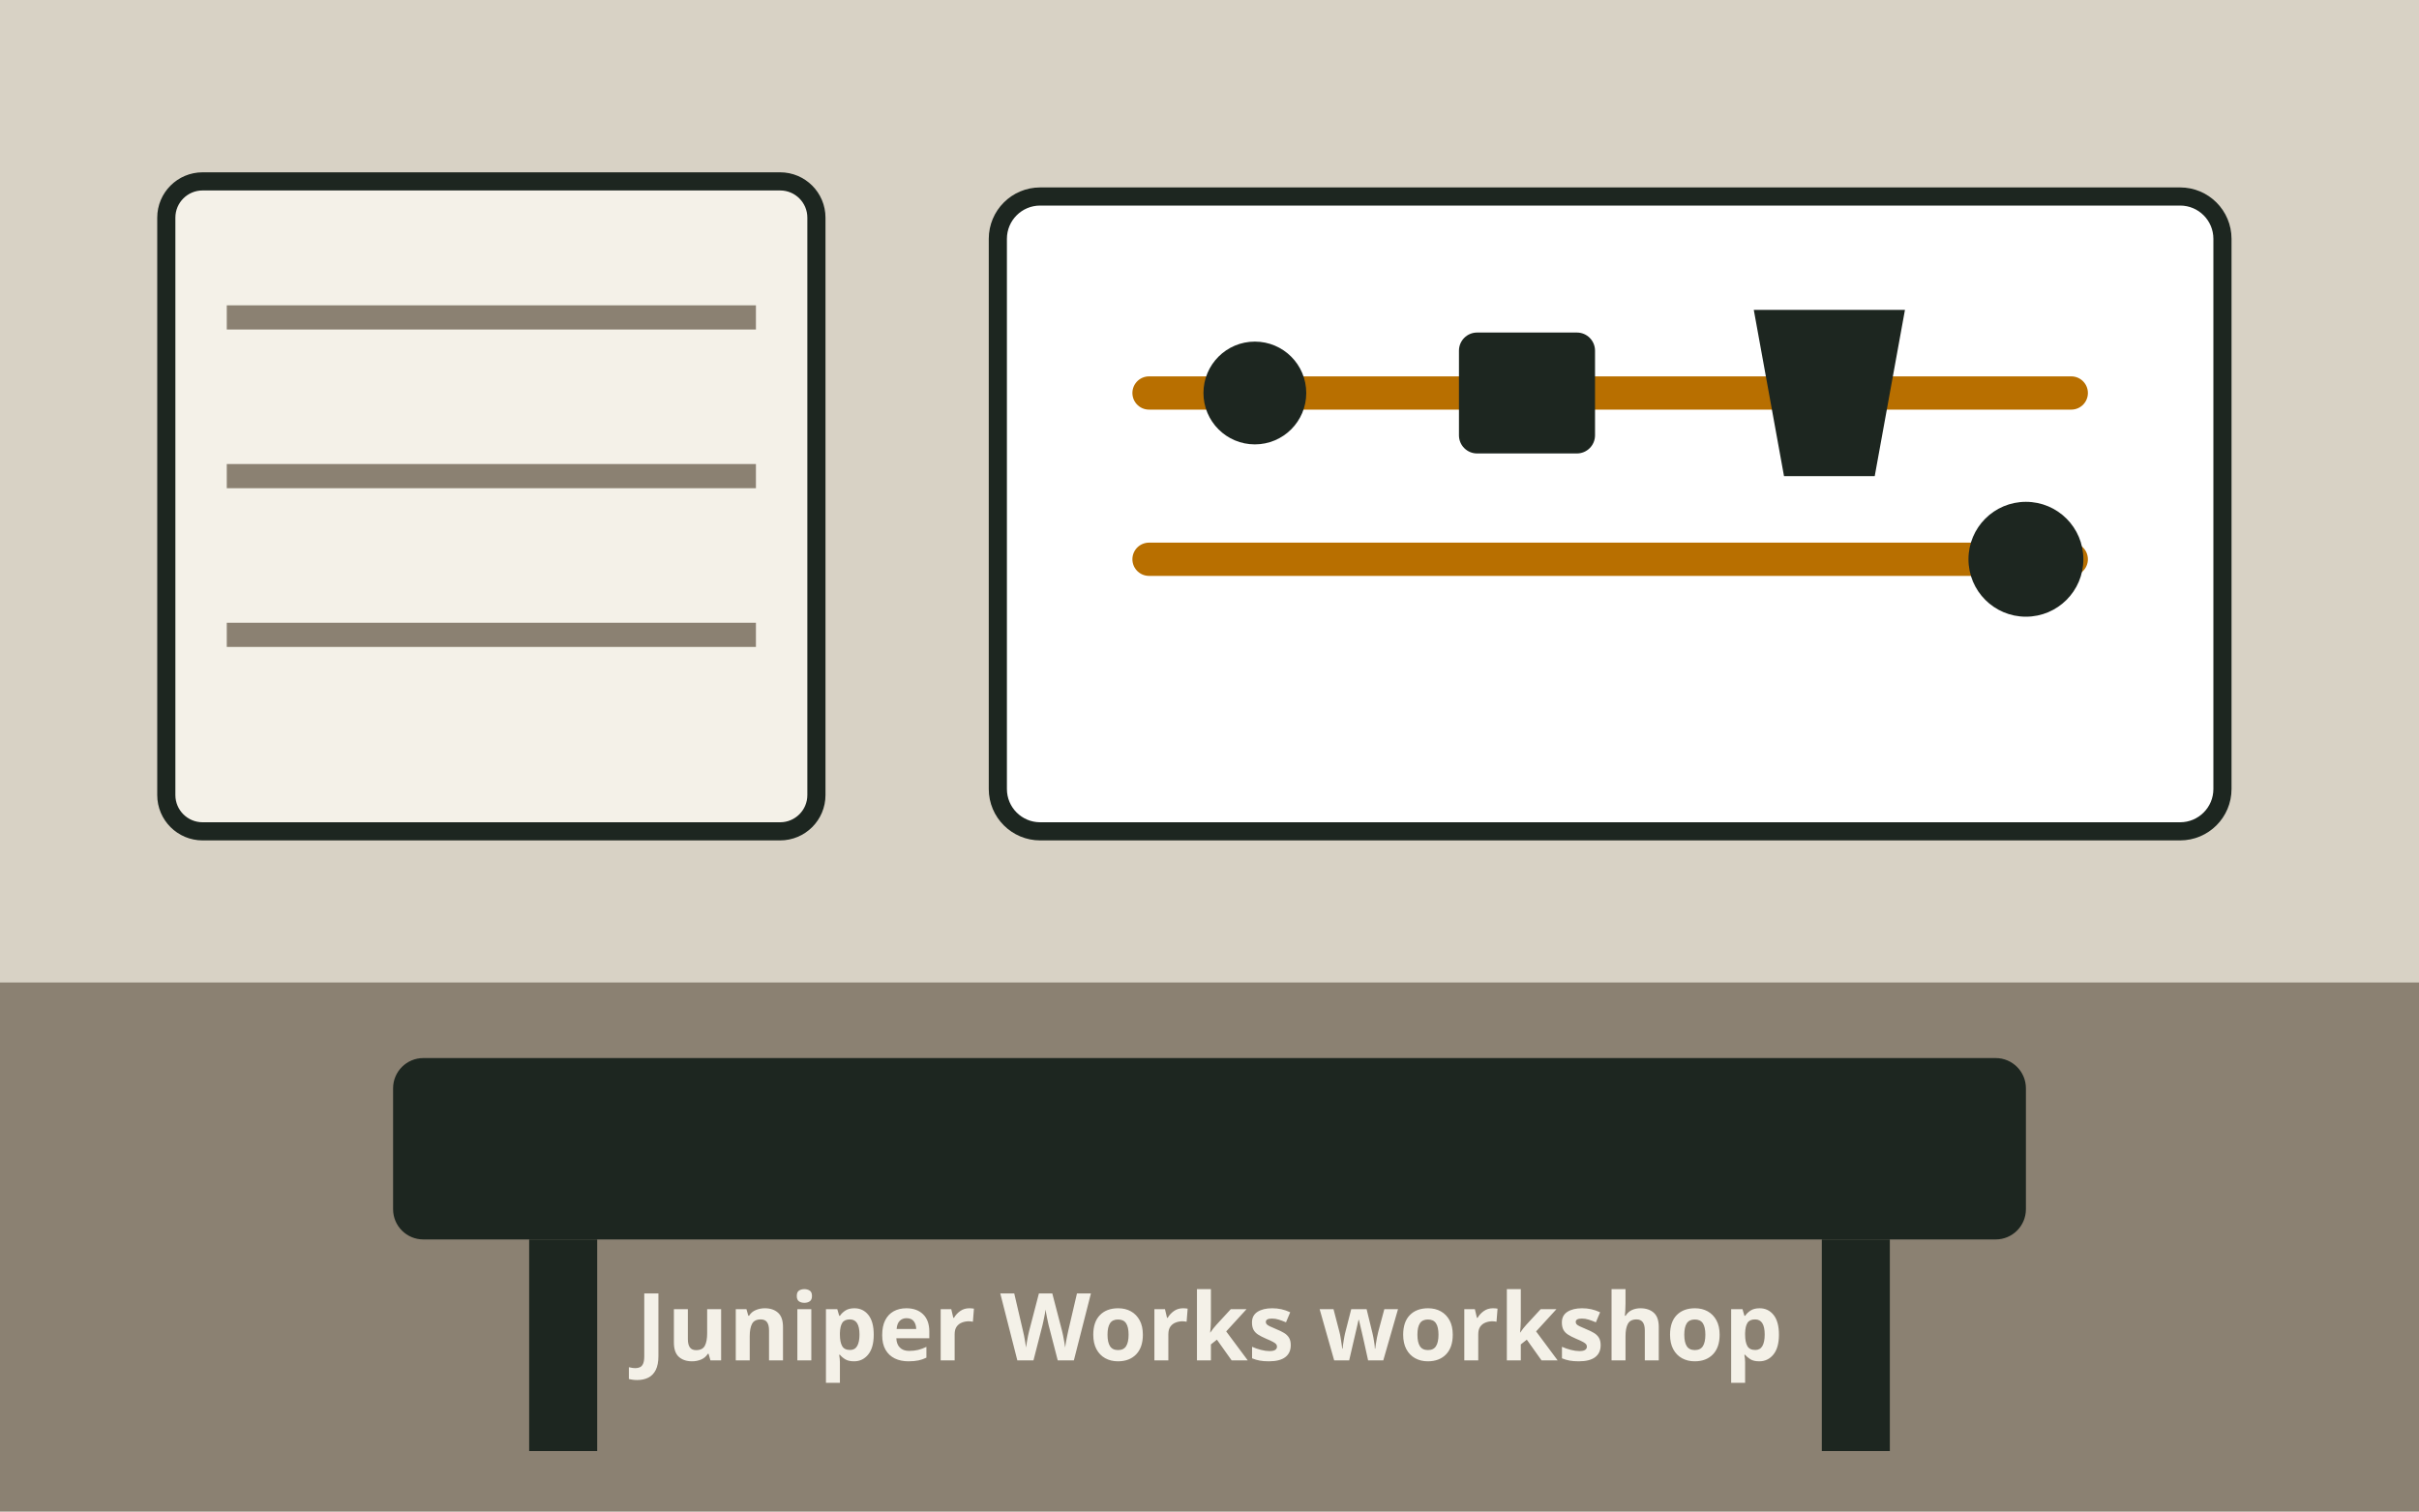
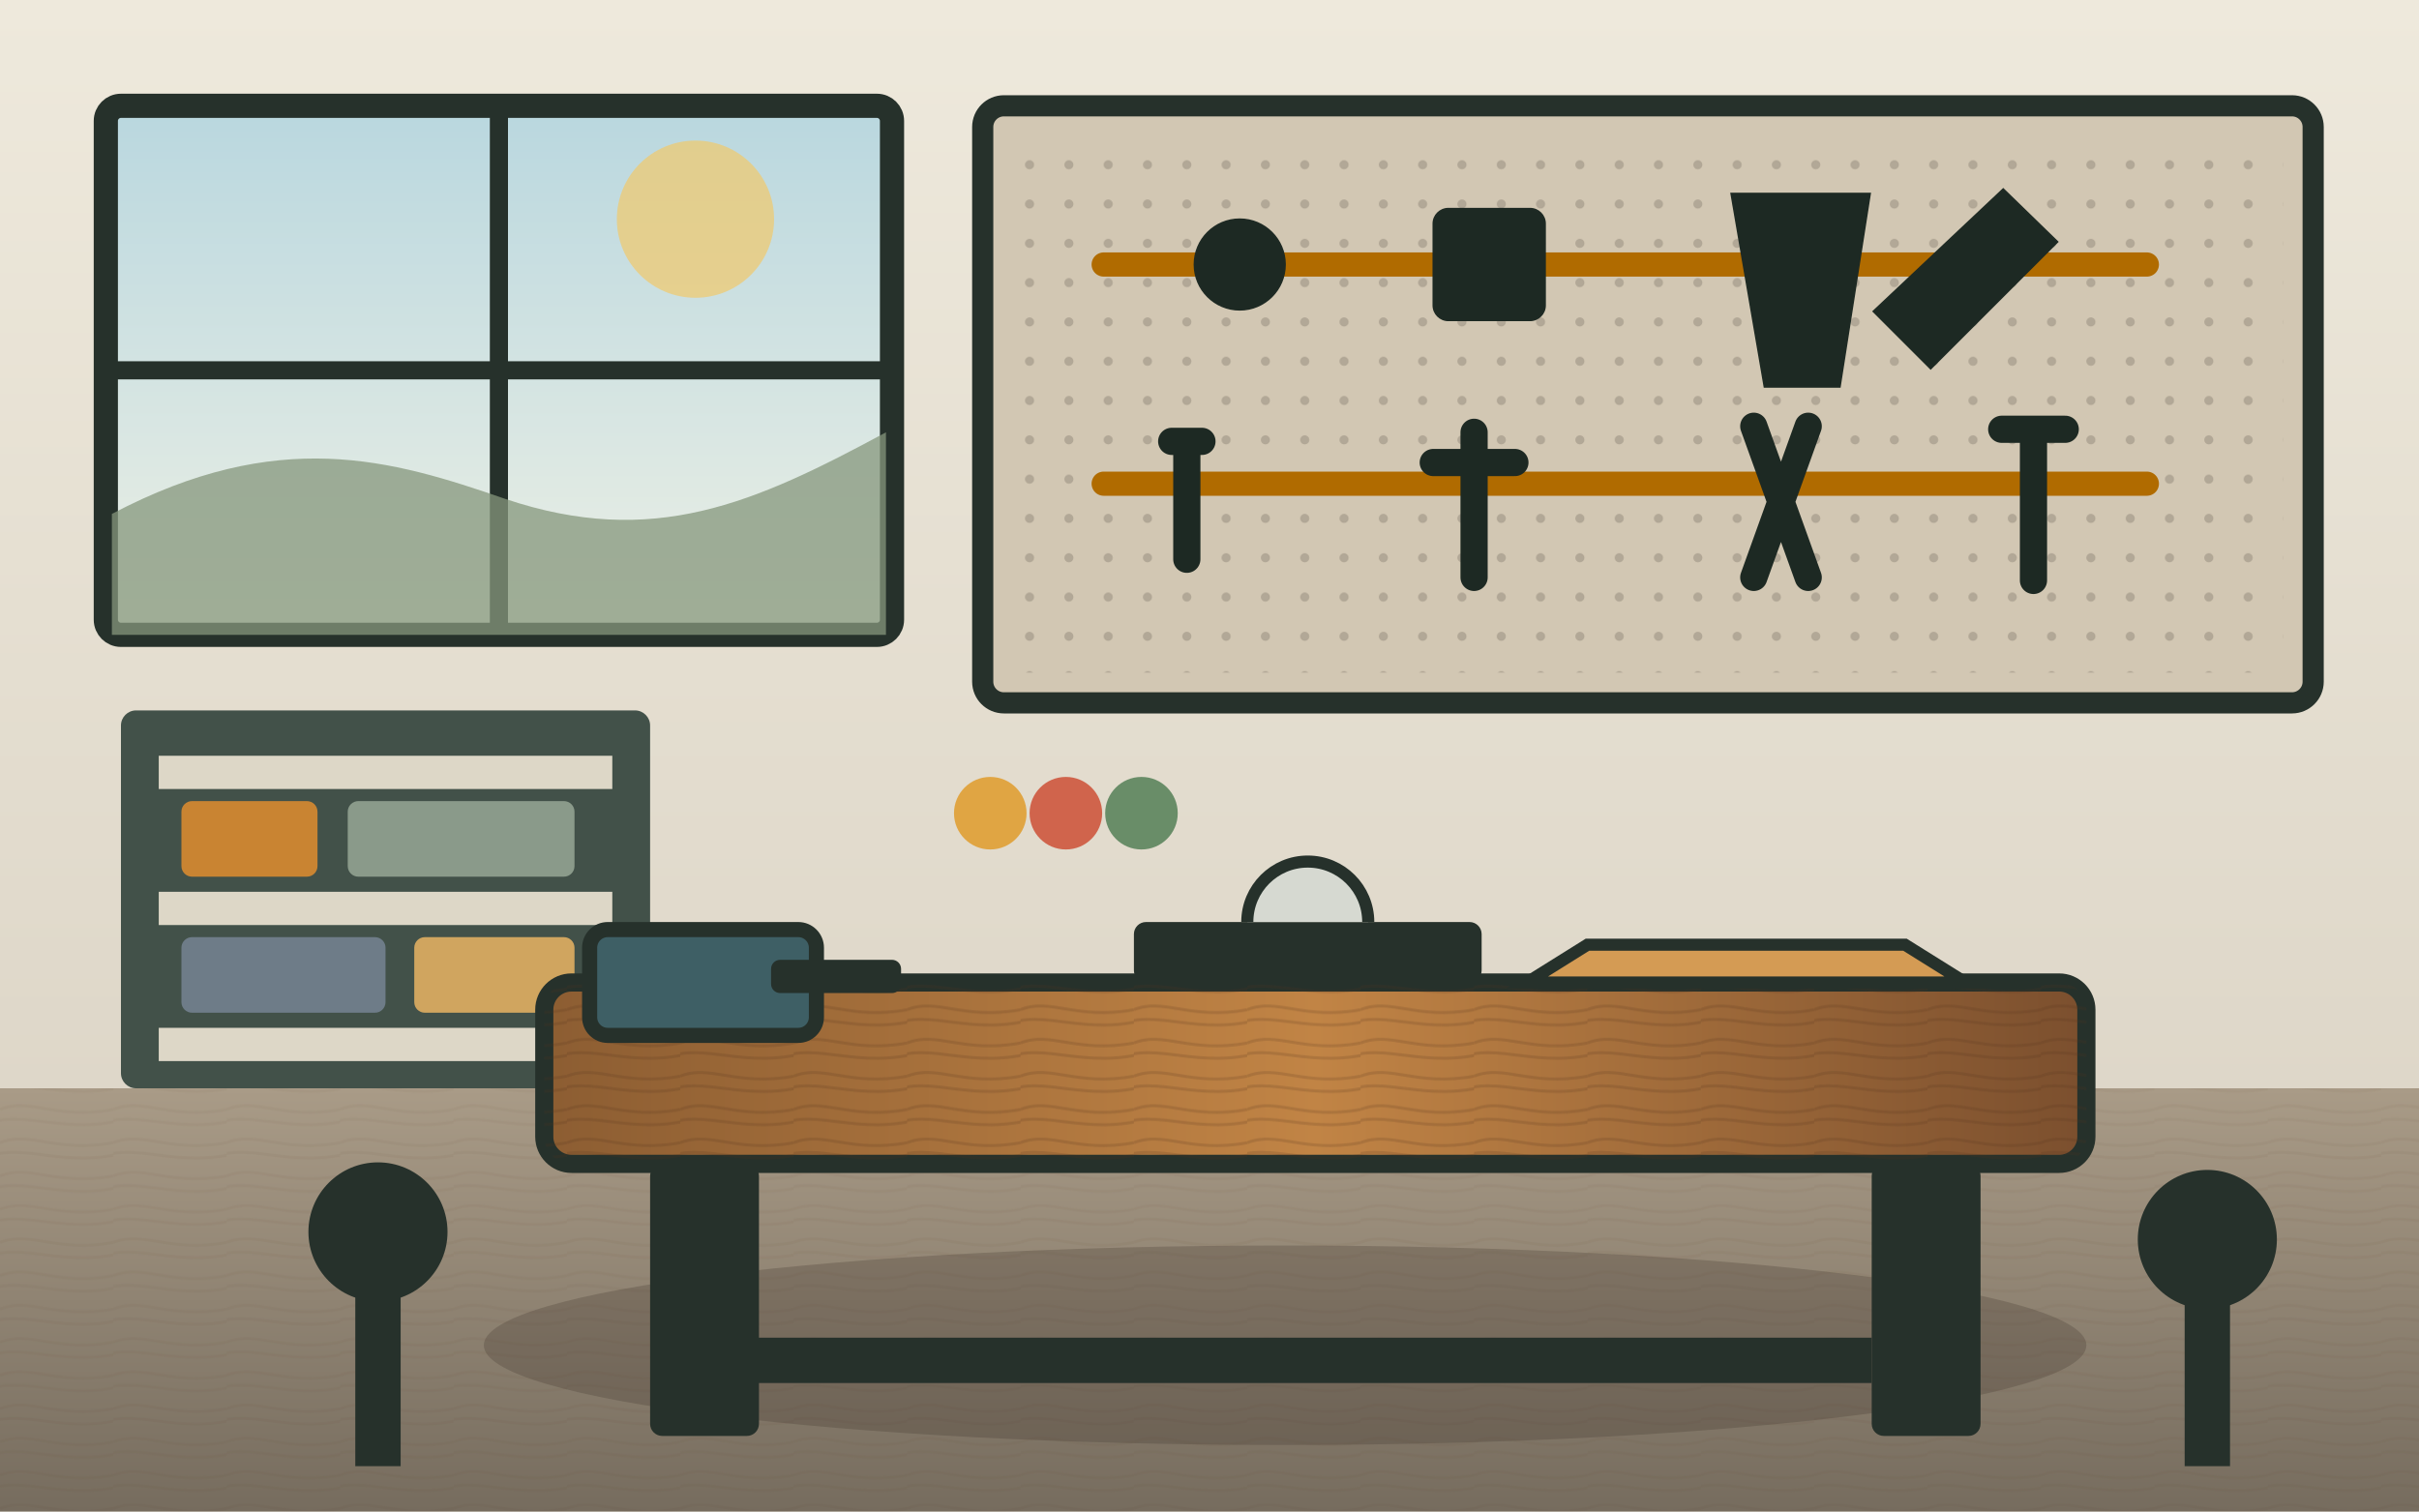
- <svg xmlns="http://www.w3.org/2000/svg" width="1600" height="1000" viewBox="0 0 1600 1000" role="img" aria-labelledby="title desc">
-   <rect width="1600" height="1000" fill="#d8d2c5" />
-   <rect y="650" width="1600" height="350" fill="#8b8172" />
-   <rect x="110" y="120" width="430" height="430" rx="24" fill="#f4f1e8" stroke="#1d2620" stroke-width="12" />
-   <path d="M150 210h350M150 315h350M150 420h350" stroke="#8b8172" stroke-width="16" />
-   <rect x="660" y="130" width="810" height="420" rx="28" fill="#ffffff" stroke="#1d2620" stroke-width="12" />
-   <path d="M760 260h610M760 370h610" stroke="#b86f00" stroke-width="22" stroke-linecap="round" />
-   <g fill="#1d2620">
-     <circle cx="830" cy="260" r="34" />
-     <rect x="965" y="220" width="90" height="80" rx="12" />
-     <path d="M1160 205h100l-20 110h-60z" />
-     <circle cx="1340" cy="370" r="38" />
+ <svg xmlns="http://www.w3.org/2000/svg" width="1600" height="1000" viewBox="0 0 1600 1000" role="img" aria-label="Member-run community workshop with shared work tables and tools">
+   <defs>
+     <linearGradient id="day" x1="0" y1="0" x2="0" y2="1">
+       <stop offset="0" stop-color="#b9d7df" />
+       <stop offset="1" stop-color="#edf0e5" />
+     </linearGradient>
+     <linearGradient id="wall" x1="0" y1="0" x2="0" y2="1">
+       <stop offset="0" stop-color="#eee9dc" />
+       <stop offset="1" stop-color="#d8d0c1" />
+     </linearGradient>
+     <linearGradient id="floor" x1="0" y1="0" x2="0" y2="1">
+       <stop offset="0" stop-color="#a99b87" />
+       <stop offset="1" stop-color="#766c5e" />
+     </linearGradient>
+     <linearGradient id="wood" x1="0" y1="0" x2="1" y2="0">
+       <stop offset="0" stop-color="#8c5d32" />
+       <stop offset=".5" stop-color="#c18445" />
+       <stop offset="1" stop-color="#7b4f2e" />
+     </linearGradient>
+     <pattern id="peg" width="26" height="26" patternUnits="userSpaceOnUse">
+       <circle cx="5" cy="5" r="3" fill="#756d60" opacity=".35" />
+     </pattern>
+     <pattern id="grain" width="75" height="22" patternUnits="userSpaceOnUse">
+       <path d="M0 8c20-8 37 7 75 0M-10 18c26-11 52 8 95-4" fill="none" stroke="#56351f" stroke-width="2" stroke-opacity=".18" />
+     </pattern>
+   </defs>
+   <rect width="1600" height="1000" fill="url(#wall)" />
+   <rect x="70" y="70" width="520" height="350" rx="10" fill="url(#day)" stroke="#26312b" stroke-width="16" />
+   <path d="M330 70v350M70 245h520" stroke="#26312b" stroke-width="12" />
+   <circle cx="460" cy="145" r="52" fill="#f1c96b" opacity=".7" />
+   <path d="M74 340c110-58 185-36 260-10 98 33 165 3 252-44v134H74z" fill="#86977c" opacity=".75" />
+   <rect x="650" y="70" width="880" height="395" rx="14" fill="#d2c7b3" stroke="#26312b" stroke-width="14" />
+   <rect x="670" y="90" width="840" height="355" fill="url(#peg)" />
+   <path d="M730 175h690M730 320h690" stroke="#b06b00" stroke-width="16" stroke-linecap="round" />
+   <g fill="#1d2923" stroke="#1d2923" stroke-linecap="round">
+     <circle cx="820" cy="175" r="30" />
+     <rect x="948" y="138" width="74" height="74" rx="10" />
+     <path d="M1145 128h92l-20 128h-50z" />
+     <path d="M1325 125l36 35-84 84-38-38z" />
+     <path d="M785 292v78M775 292h20M975 286v96M948 306h54M1160 282l36 100M1196 282l-36 100M1345 284v100M1324 284h42" fill="none" stroke-width="18" />
  </g>
-   <rect x="260" y="700" width="1080" height="120" rx="20" fill="#1d2620" />
-   <rect x="350" y="820" width="45" height="140" fill="#1d2620" />
-   <rect x="1205" y="820" width="45" height="140" fill="#1d2620" />
-   <text x="800" y="900" text-anchor="middle" font-family="system-ui,sans-serif" font-size="62" font-weight="700" fill="#f4f1e8">Juniper Works workshop</text>
+   <rect x="80" y="470" width="350" height="250" fill="#425149" rx="10" />
+   <g fill="#ddd7c7">
+     <rect x="105" y="500" width="300" height="22" />
+     <rect x="105" y="590" width="300" height="22" />
+     <rect x="105" y="680" width="300" height="22" />
+   </g>
+   <g>
+     <rect x="120" y="530" width="90" height="50" rx="7" fill="#c98432" />
+     <rect x="230" y="530" width="150" height="50" rx="7" fill="#8a9a8a" />
+     <rect x="120" y="620" width="135" height="50" rx="7" fill="#6e7c88" />
+     <rect x="274" y="620" width="106" height="50" rx="7" fill="#d0a55f" />
+   </g>
+   <path d="M0 720h1600v280H0z" fill="url(#floor)" />
+   <path d="M0 720h1600v280H0z" fill="url(#grain)" opacity=".25" />
+   <ellipse cx="850" cy="890" rx="530" ry="66" fill="#3b3027" opacity=".25" />
+   <rect x="360" y="650" width="1020" height="120" rx="18" fill="url(#wood)" stroke="#26312b" stroke-width="12" />
+   <rect x="360" y="650" width="1020" height="120" rx="18" fill="url(#grain)" />
+   <rect x="430" y="770" width="72" height="180" rx="8" fill="#26312b" />
+   <rect x="1238" y="770" width="72" height="180" rx="8" fill="#26312b" />
+   <path d="M500 900h738" stroke="#26312b" stroke-width="30" />
+   <rect x="390" y="615" width="150" height="70" rx="12" fill="#3e5f65" stroke="#26312b" stroke-width="10" />
+   <rect x="510" y="635" width="86" height="22" rx="6" fill="#26312b" />
+   <rect x="750" y="610" width="230" height="40" rx="8" fill="#26312b" />
+   <path d="M825 610a40 40 0 0 1 80 0" fill="#d6d9d1" stroke="#26312b" stroke-width="8" />
+   <path d="M1050 625h210l40 25h-290z" fill="#d49b54" stroke="#26312b" stroke-width="8" />
+   <g fill="#26312b">
+     <circle cx="250" cy="815" r="46" />
+     <rect x="235" y="850" width="30" height="120" />
+     <circle cx="1460" cy="820" r="46" />
+     <rect x="1445" y="855" width="30" height="115" />
+   </g>
+   <g>
+     <circle cx="655" cy="538" r="24" fill="#e0a543" />
+     <circle cx="705" cy="538" r="24" fill="#d0644c" />
+     <circle cx="755" cy="538" r="24" fill="#698d68" />
+   </g>
</svg>
